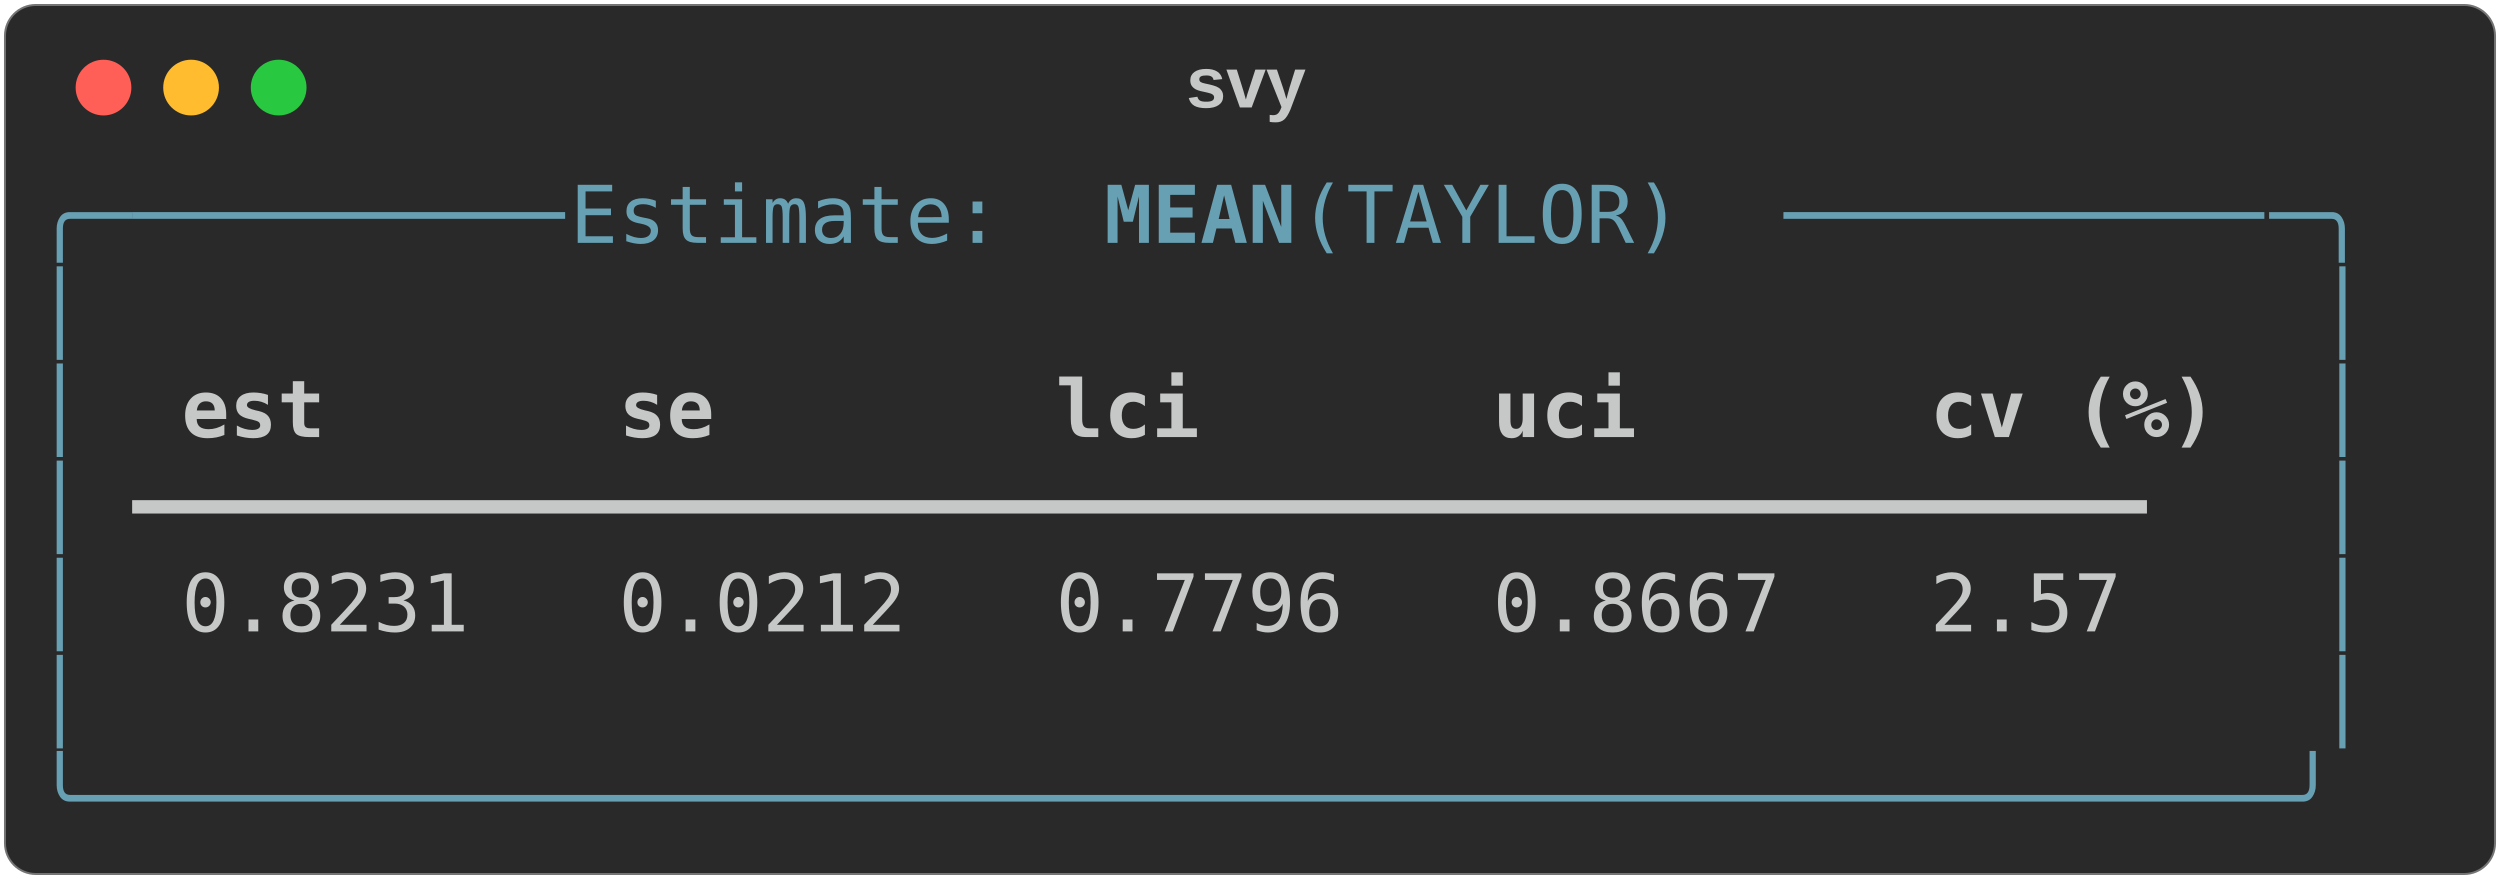
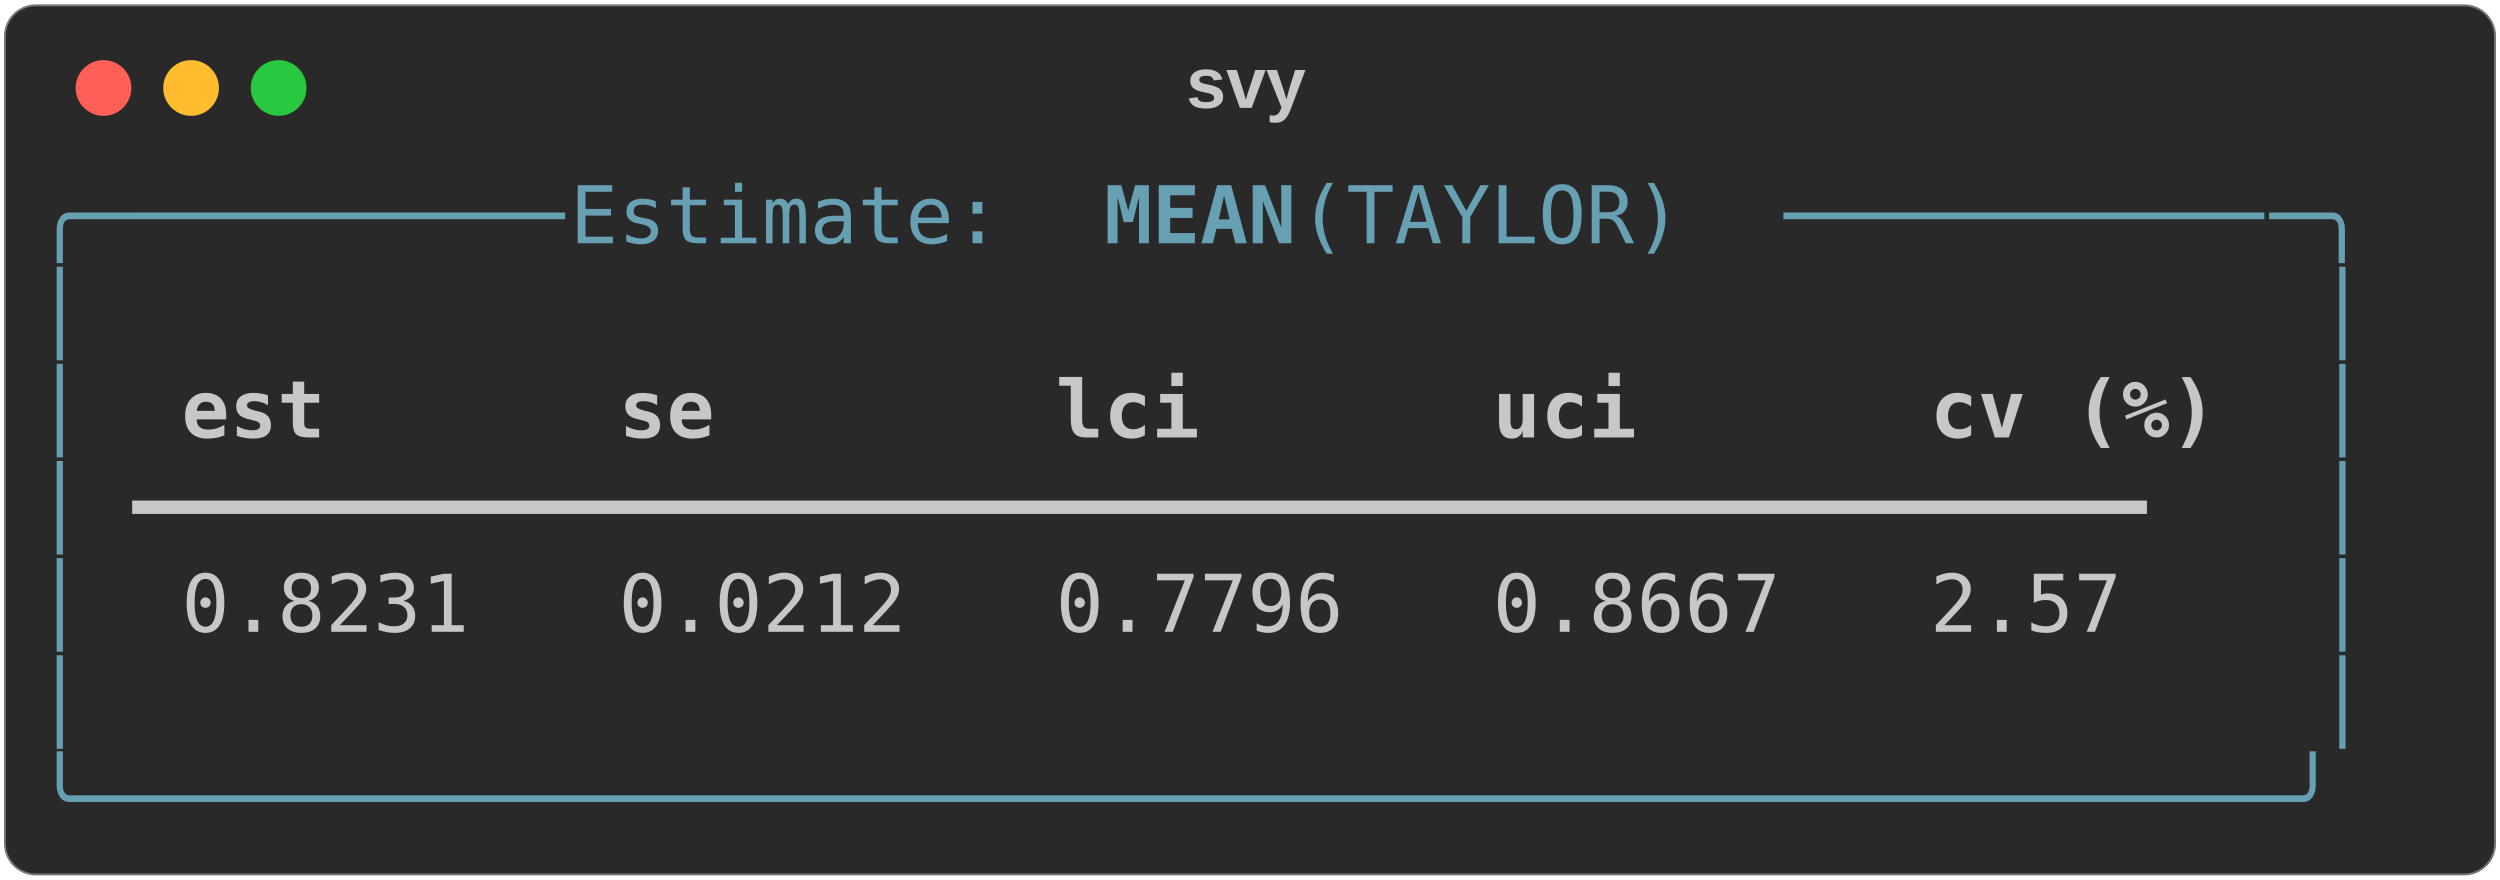
- <svg xmlns="http://www.w3.org/2000/svg" class="rich-terminal" viewBox="0 0 628 220.8">
+ <svg xmlns="http://www.w3.org/2000/svg" class="rich-terminal" width="628" height="221" viewBox="0 0 628 220.8">
  <style>

    @font-face {
        font-family: "Fira Code";
        src: local("FiraCode-Regular"),
                url("https://cdnjs.cloudflare.com/ajax/libs/firacode/6.2.0/woff2/FiraCode-Regular.woff2") format("woff2"),
                url("https://cdnjs.cloudflare.com/ajax/libs/firacode/6.2.0/woff/FiraCode-Regular.woff") format("woff");
        font-style: normal;
        font-weight: 400;
    }
    @font-face {
        font-family: "Fira Code";
        src: local("FiraCode-Bold"),
                url("https://cdnjs.cloudflare.com/ajax/libs/firacode/6.2.0/woff2/FiraCode-Bold.woff2") format("woff2"),
                url("https://cdnjs.cloudflare.com/ajax/libs/firacode/6.2.0/woff/FiraCode-Bold.woff") format("woff");
        font-style: bold;
        font-weight: 700;
    }

    .terminal-1041376987-matrix {
        font-family: Fira Code, monospace;
        font-size: 20px;
        line-height: 24.4px;
        font-variant-east-asian: full-width;
    }

    .terminal-1041376987-title {
        font-size: 18px;
        font-weight: bold;
        font-family: arial;
    }

    .terminal-1041376987-r1 { fill: #68a0b3 }
.terminal-1041376987-r2 { fill: #68a0b3;font-weight: bold }
.terminal-1041376987-r3 { fill: #c5c8c6 }
.terminal-1041376987-r4 { fill: #c5c8c6;font-weight: bold }
    </style>
  <defs>
    <clipPath id="terminal-1041376987-clip-terminal">
      <rect x="0" y="0" width="609.0" height="169.8" />
    </clipPath>
    <clipPath id="terminal-1041376987-line-0">
      <rect x="0" y="1.5" width="610" height="24.65" />
    </clipPath>
    <clipPath id="terminal-1041376987-line-1">
      <rect x="0" y="25.9" width="610" height="24.65" />
    </clipPath>
    <clipPath id="terminal-1041376987-line-2">
      <rect x="0" y="50.3" width="610" height="24.65" />
    </clipPath>
    <clipPath id="terminal-1041376987-line-3">
      <rect x="0" y="74.7" width="610" height="24.65" />
    </clipPath>
    <clipPath id="terminal-1041376987-line-4">
      <rect x="0" y="99.1" width="610" height="24.65" />
    </clipPath>
    <clipPath id="terminal-1041376987-line-5">
      <rect x="0" y="123.5" width="610" height="24.65" />
    </clipPath>
  </defs>
  <rect fill="#292929" stroke="rgba(255,255,255,0.35)" stroke-width="1" x="1" y="1" width="626" height="218.8" rx="8" />
  <text class="terminal-1041376987-title" fill="#c5c8c6" text-anchor="middle" x="313" y="27">svy</text>
  <g transform="translate(26,22)">
    <circle cx="0" cy="0" r="7" fill="#ff5f57" />
    <circle cx="22" cy="0" r="7" fill="#febc2e" />
    <circle cx="44" cy="0" r="7" fill="#28c840" />
  </g>
  <g transform="translate(9, 41)" clip-path="url(#terminal-1041376987-clip-terminal)">
    <g class="terminal-1041376987-matrix">
      <text class="terminal-1041376987-r1" x="0" y="20" textLength="24.4" clip-path="url(#terminal-1041376987-line-0)">╭─</text>
      <text class="terminal-1041376987-r1" x="24.4" y="20" textLength="109.8" clip-path="url(#terminal-1041376987-line-0)">─────────</text>
      <text class="terminal-1041376987-r1" x="134.2" y="20" textLength="134.2" clip-path="url(#terminal-1041376987-line-0)"> Estimate: </text>
      <text class="terminal-1041376987-r2" x="268.4" y="20" textLength="48.8" clip-path="url(#terminal-1041376987-line-0)">MEAN</text>
      <text class="terminal-1041376987-r1" x="317.2" y="20" textLength="122" clip-path="url(#terminal-1041376987-line-0)"> (TAYLOR) </text>
      <text class="terminal-1041376987-r1" x="439.2" y="20" textLength="122" clip-path="url(#terminal-1041376987-line-0)">──────────</text>
      <text class="terminal-1041376987-r1" x="561.2" y="20" textLength="24.4" clip-path="url(#terminal-1041376987-line-0)">─╮</text>
      <text class="terminal-1041376987-r3" x="610" y="20" textLength="12.2" clip-path="url(#terminal-1041376987-line-0)">
</text>
      <text class="terminal-1041376987-r1" x="0" y="44.4" textLength="12.2" clip-path="url(#terminal-1041376987-line-1)">│</text>
      <text class="terminal-1041376987-r1" x="573.4" y="44.4" textLength="12.2" clip-path="url(#terminal-1041376987-line-1)">│</text>
      <text class="terminal-1041376987-r3" x="610" y="44.4" textLength="12.2" clip-path="url(#terminal-1041376987-line-1)">
</text>
      <text class="terminal-1041376987-r1" x="0" y="68.8" textLength="12.2" clip-path="url(#terminal-1041376987-line-2)">│</text>
      <text class="terminal-1041376987-r4" x="36.6" y="68.8" textLength="73.2" clip-path="url(#terminal-1041376987-line-2)">   est</text>
      <text class="terminal-1041376987-r4" x="146.4" y="68.8" textLength="73.2" clip-path="url(#terminal-1041376987-line-2)">    se</text>
      <text class="terminal-1041376987-r4" x="256.2" y="68.8" textLength="73.2" clip-path="url(#terminal-1041376987-line-2)">   lci</text>
      <text class="terminal-1041376987-r4" x="366" y="68.8" textLength="73.2" clip-path="url(#terminal-1041376987-line-2)">   uci</text>
      <text class="terminal-1041376987-r4" x="475.8" y="68.8" textLength="73.2" clip-path="url(#terminal-1041376987-line-2)">cv (%)</text>
      <text class="terminal-1041376987-r1" x="573.4" y="68.8" textLength="12.2" clip-path="url(#terminal-1041376987-line-2)">│</text>
      <text class="terminal-1041376987-r3" x="610" y="68.8" textLength="12.2" clip-path="url(#terminal-1041376987-line-2)">
</text>
      <text class="terminal-1041376987-r1" x="0" y="93.2" textLength="12.2" clip-path="url(#terminal-1041376987-line-3)">│</text>
      <text class="terminal-1041376987-r3" x="24.4" y="93.2" textLength="536.8" clip-path="url(#terminal-1041376987-line-3)"> ━━━━━━━━━━━━━━━━━━━━━━━━━━━━━━━━━━━━━━━━━━ </text>
      <text class="terminal-1041376987-r1" x="573.4" y="93.2" textLength="12.2" clip-path="url(#terminal-1041376987-line-3)">│</text>
      <text class="terminal-1041376987-r3" x="610" y="93.2" textLength="12.2" clip-path="url(#terminal-1041376987-line-3)">
</text>
      <text class="terminal-1041376987-r1" x="0" y="117.6" textLength="12.2" clip-path="url(#terminal-1041376987-line-4)">│</text>
      <text class="terminal-1041376987-r3" x="36.6" y="117.6" textLength="73.2" clip-path="url(#terminal-1041376987-line-4)">0.8231</text>
      <text class="terminal-1041376987-r3" x="146.4" y="117.6" textLength="73.2" clip-path="url(#terminal-1041376987-line-4)">0.0212</text>
      <text class="terminal-1041376987-r3" x="256.2" y="117.6" textLength="73.2" clip-path="url(#terminal-1041376987-line-4)">0.7796</text>
      <text class="terminal-1041376987-r3" x="366" y="117.6" textLength="73.2" clip-path="url(#terminal-1041376987-line-4)">0.8667</text>
      <text class="terminal-1041376987-r3" x="475.8" y="117.6" textLength="73.2" clip-path="url(#terminal-1041376987-line-4)">  2.57</text>
      <text class="terminal-1041376987-r1" x="573.4" y="117.6" textLength="12.2" clip-path="url(#terminal-1041376987-line-4)">│</text>
      <text class="terminal-1041376987-r3" x="610" y="117.6" textLength="12.2" clip-path="url(#terminal-1041376987-line-4)">
</text>
      <text class="terminal-1041376987-r1" x="0" y="142" textLength="12.2" clip-path="url(#terminal-1041376987-line-5)">│</text>
      <text class="terminal-1041376987-r1" x="573.4" y="142" textLength="12.2" clip-path="url(#terminal-1041376987-line-5)">│</text>
      <text class="terminal-1041376987-r3" x="610" y="142" textLength="12.2" clip-path="url(#terminal-1041376987-line-5)">
</text>
      <text class="terminal-1041376987-r1" x="0" y="166.4" textLength="585.6" clip-path="url(#terminal-1041376987-line-6)">╰──────────────────────────────────────────────╯</text>
      <text class="terminal-1041376987-r3" x="610" y="166.4" textLength="12.2" clip-path="url(#terminal-1041376987-line-6)">
</text>
    </g>
  </g>
</svg>
